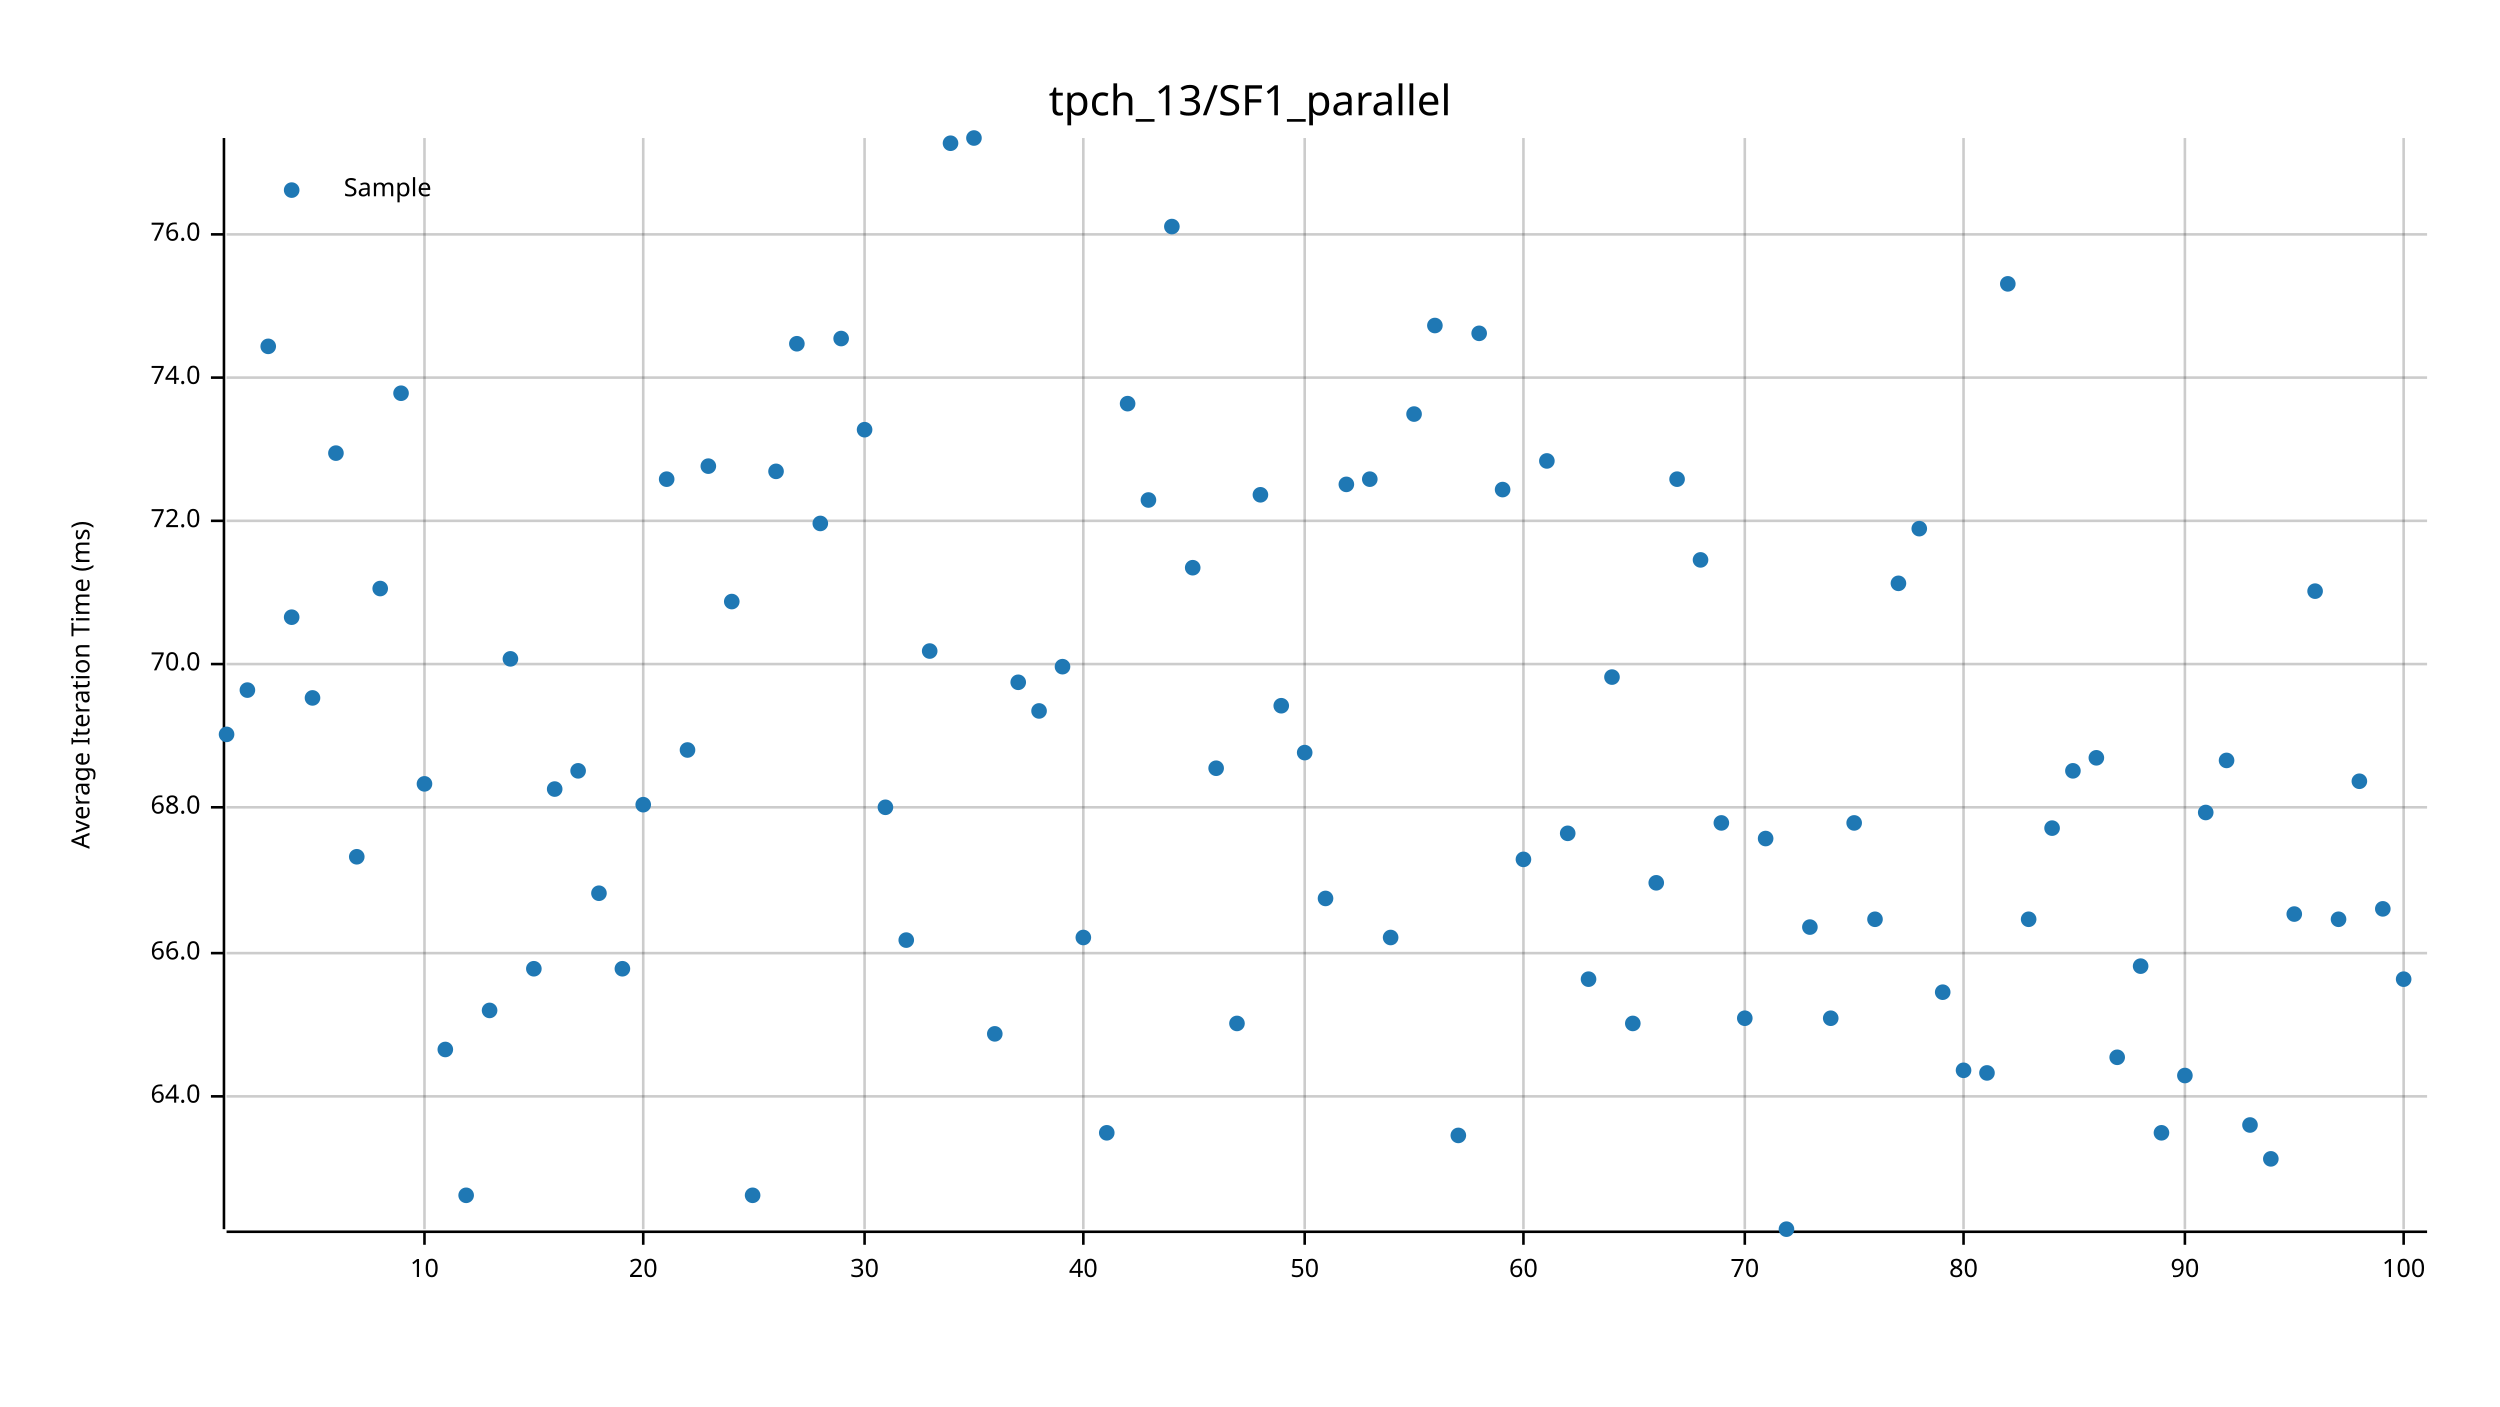
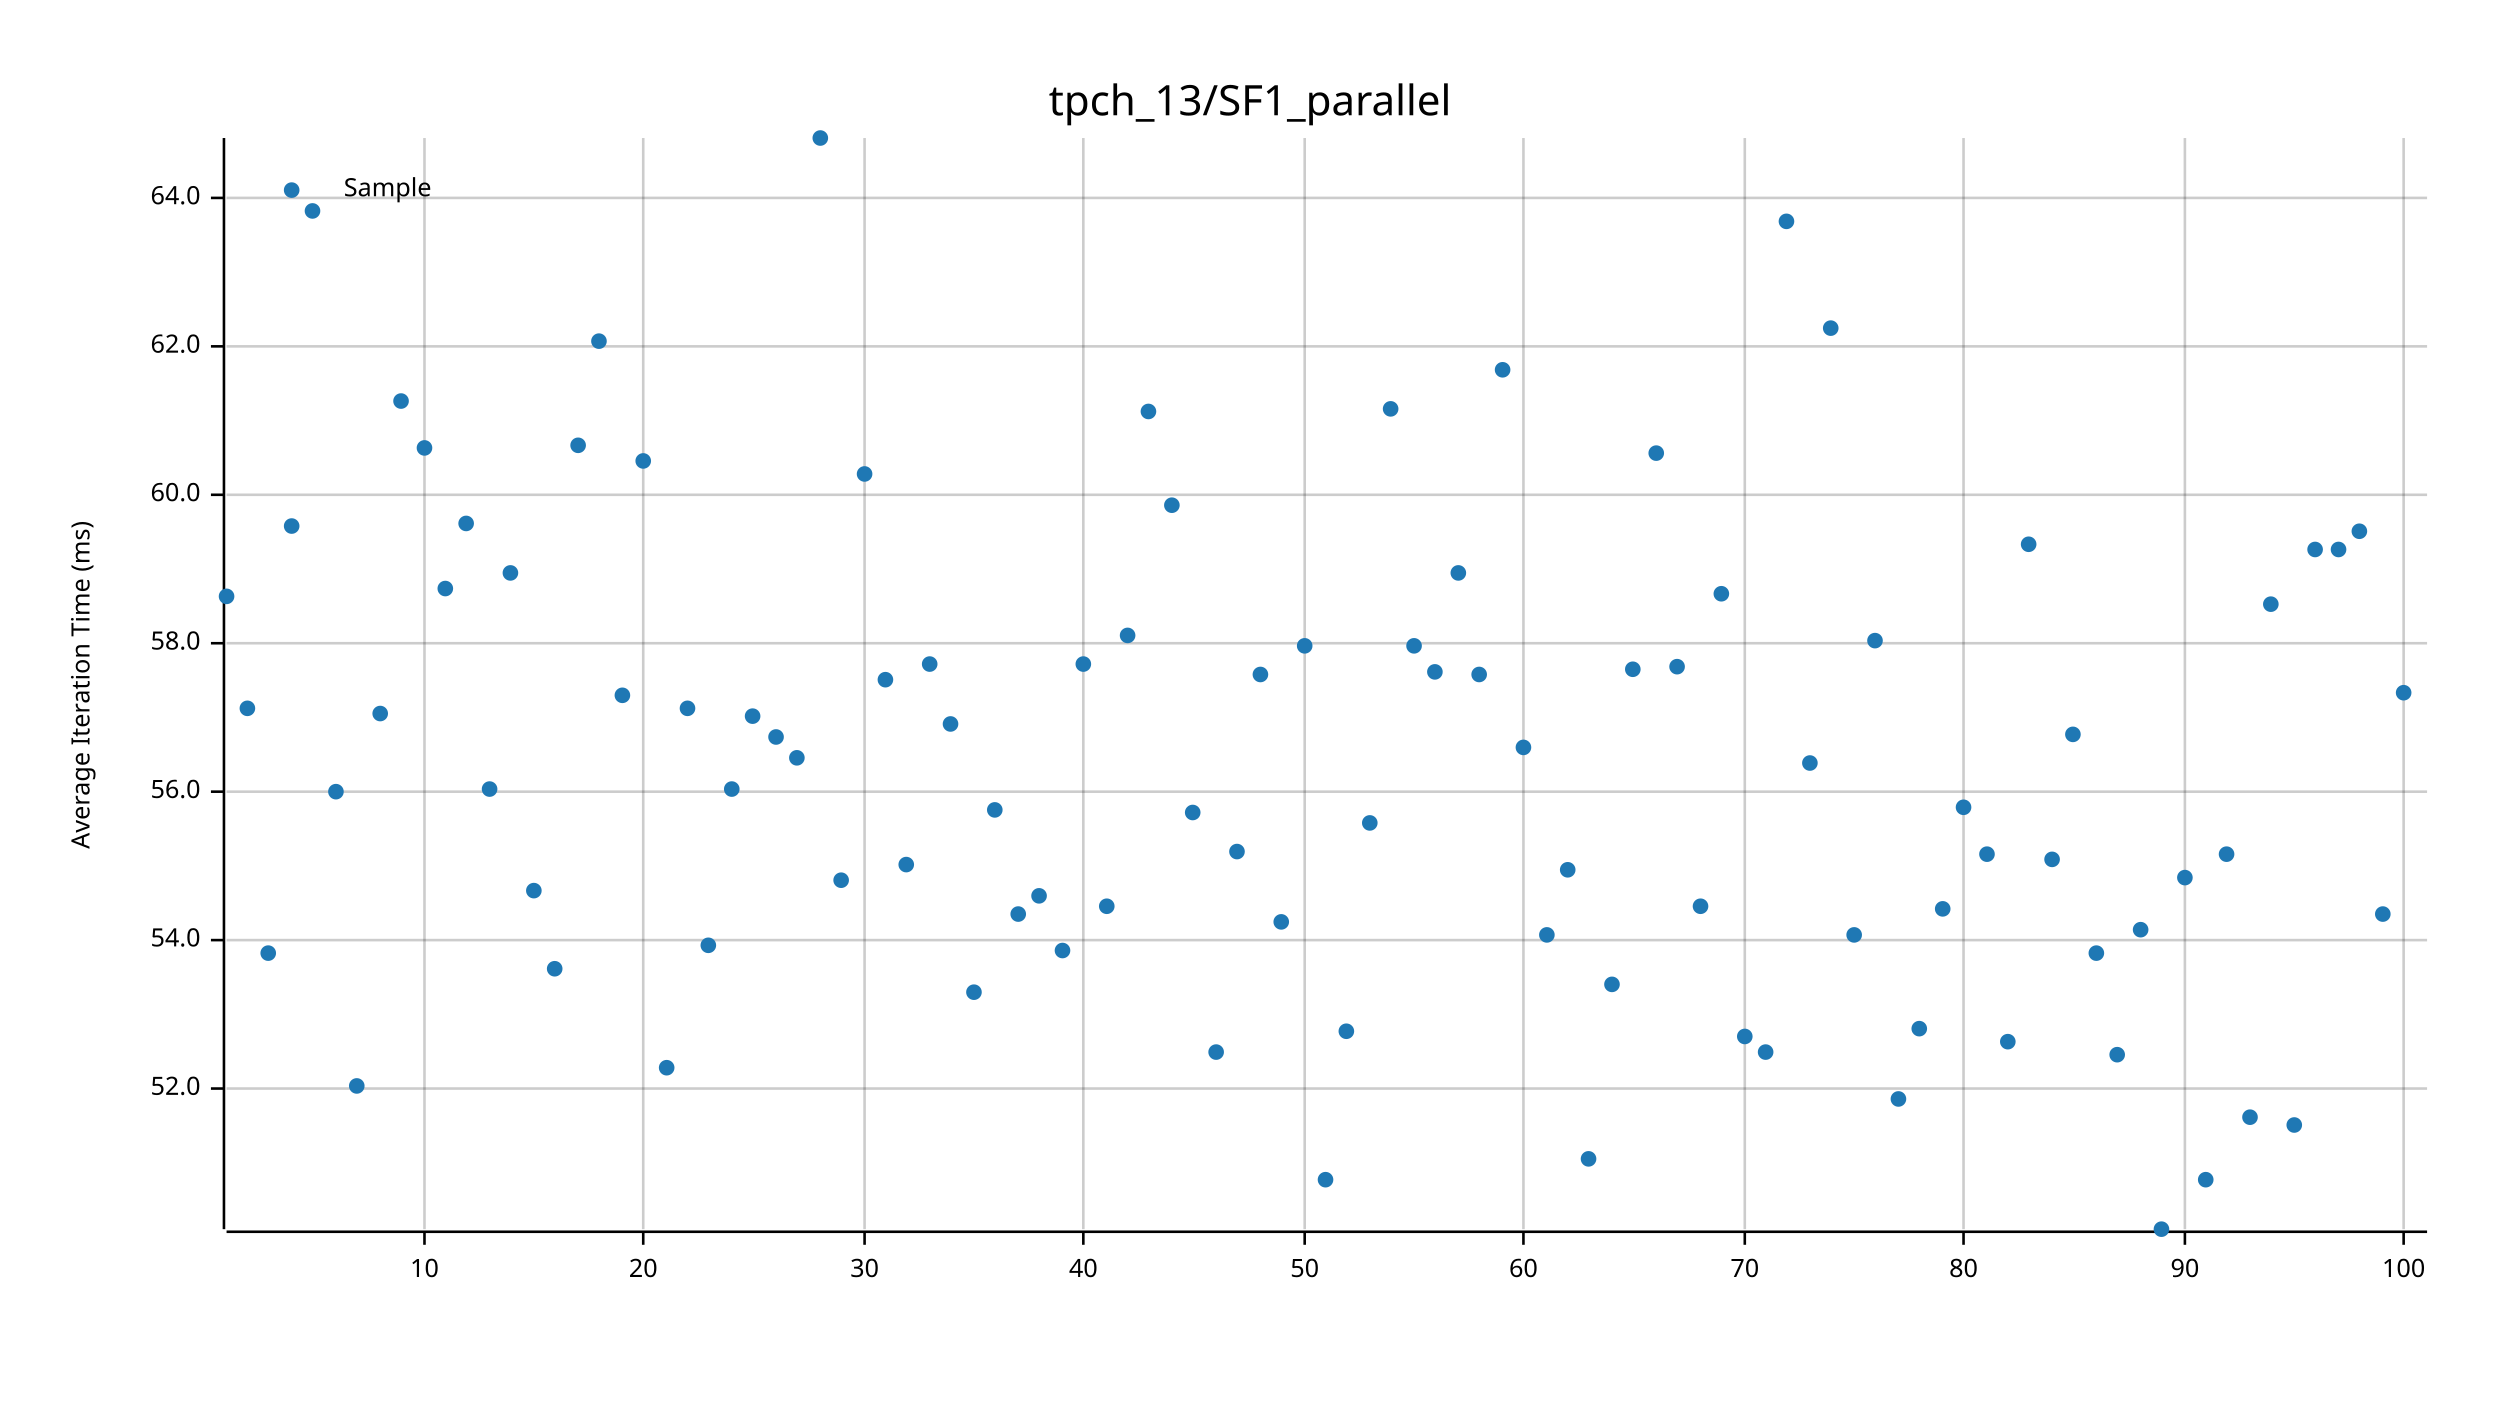
<svg xmlns="http://www.w3.org/2000/svg" width="960" height="540" viewBox="0 0 960 540">
  <text x="480" y="32" dy="0.76em" text-anchor="middle" font-family="sans-serif" font-size="16.129" opacity="1" fill="#000000">
tpch_13/SF1_parallel
</text>
  <text x="27" y="263" dy="0.76em" text-anchor="middle" font-family="sans-serif" font-size="9.677" opacity="1" fill="#000000" transform="rotate(270, 27, 263)">
Average Iteration Time (ms)
</text>
  <line opacity="0.2" stroke="#000000" stroke-width="1" x1="163" y1="472" x2="163" y2="53" />
  <line opacity="0.2" stroke="#000000" stroke-width="1" x1="247" y1="472" x2="247" y2="53" />
  <line opacity="0.2" stroke="#000000" stroke-width="1" x1="332" y1="472" x2="332" y2="53" />
  <line opacity="0.2" stroke="#000000" stroke-width="1" x1="416" y1="472" x2="416" y2="53" />
  <line opacity="0.2" stroke="#000000" stroke-width="1" x1="501" y1="472" x2="501" y2="53" />
  <line opacity="0.2" stroke="#000000" stroke-width="1" x1="585" y1="472" x2="585" y2="53" />
  <line opacity="0.2" stroke="#000000" stroke-width="1" x1="670" y1="472" x2="670" y2="53" />
  <line opacity="0.2" stroke="#000000" stroke-width="1" x1="754" y1="472" x2="754" y2="53" />
  <line opacity="0.2" stroke="#000000" stroke-width="1" x1="839" y1="472" x2="839" y2="53" />
  <line opacity="0.2" stroke="#000000" stroke-width="1" x1="923" y1="472" x2="923" y2="53" />
-   <line opacity="0.2" stroke="#000000" stroke-width="1" x1="87" y1="421" x2="932" y2="421" />
-   <line opacity="0.2" stroke="#000000" stroke-width="1" x1="87" y1="366" x2="932" y2="366" />
-   <line opacity="0.2" stroke="#000000" stroke-width="1" x1="87" y1="310" x2="932" y2="310" />
-   <line opacity="0.2" stroke="#000000" stroke-width="1" x1="87" y1="255" x2="932" y2="255" />
-   <line opacity="0.2" stroke="#000000" stroke-width="1" x1="87" y1="200" x2="932" y2="200" />
-   <line opacity="0.2" stroke="#000000" stroke-width="1" x1="87" y1="145" x2="932" y2="145" />
-   <line opacity="0.2" stroke="#000000" stroke-width="1" x1="87" y1="90" x2="932" y2="90" />
+   <line opacity="0.2" stroke="#000000" stroke-width="1" x1="87" y1="418" x2="932" y2="418" />
+   <line opacity="0.2" stroke="#000000" stroke-width="1" x1="87" y1="361" x2="932" y2="361" />
+   <line opacity="0.2" stroke="#000000" stroke-width="1" x1="87" y1="304" x2="932" y2="304" />
+   <line opacity="0.2" stroke="#000000" stroke-width="1" x1="87" y1="247" x2="932" y2="247" />
+   <line opacity="0.2" stroke="#000000" stroke-width="1" x1="87" y1="190" x2="932" y2="190" />
+   <line opacity="0.2" stroke="#000000" stroke-width="1" x1="87" y1="133" x2="932" y2="133" />
+   <line opacity="0.2" stroke="#000000" stroke-width="1" x1="87" y1="76" x2="932" y2="76" />
  <polyline fill="none" opacity="1" stroke="#000000" stroke-width="1" points="86,53 86,472 " />
-   <text x="77" y="421" dy="0.5ex" text-anchor="end" font-family="sans-serif" font-size="9.677" opacity="1" fill="#000000">
+   <text x="77" y="418" dy="0.5ex" text-anchor="end" font-family="sans-serif" font-size="9.677" opacity="1" fill="#000000">
+ 52.0
+ </text>
+   <polyline fill="none" opacity="1" stroke="#000000" stroke-width="1" points="81,418 86,418 " />
+   <text x="77" y="361" dy="0.5ex" text-anchor="end" font-family="sans-serif" font-size="9.677" opacity="1" fill="#000000">
+ 54.0
+ </text>
+   <polyline fill="none" opacity="1" stroke="#000000" stroke-width="1" points="81,361 86,361 " />
+   <text x="77" y="304" dy="0.5ex" text-anchor="end" font-family="sans-serif" font-size="9.677" opacity="1" fill="#000000">
+ 56.0
+ </text>
+   <polyline fill="none" opacity="1" stroke="#000000" stroke-width="1" points="81,304 86,304 " />
+   <text x="77" y="247" dy="0.5ex" text-anchor="end" font-family="sans-serif" font-size="9.677" opacity="1" fill="#000000">
+ 58.0
+ </text>
+   <polyline fill="none" opacity="1" stroke="#000000" stroke-width="1" points="81,247 86,247 " />
+   <text x="77" y="190" dy="0.5ex" text-anchor="end" font-family="sans-serif" font-size="9.677" opacity="1" fill="#000000">
+ 60.0
+ </text>
+   <polyline fill="none" opacity="1" stroke="#000000" stroke-width="1" points="81,190 86,190 " />
+   <text x="77" y="133" dy="0.5ex" text-anchor="end" font-family="sans-serif" font-size="9.677" opacity="1" fill="#000000">
+ 62.0
+ </text>
+   <polyline fill="none" opacity="1" stroke="#000000" stroke-width="1" points="81,133 86,133 " />
+   <text x="77" y="76" dy="0.5ex" text-anchor="end" font-family="sans-serif" font-size="9.677" opacity="1" fill="#000000">
64.0
</text>
-   <polyline fill="none" opacity="1" stroke="#000000" stroke-width="1" points="81,421 86,421 " />
-   <text x="77" y="366" dy="0.5ex" text-anchor="end" font-family="sans-serif" font-size="9.677" opacity="1" fill="#000000">
- 66.0
- </text>
-   <polyline fill="none" opacity="1" stroke="#000000" stroke-width="1" points="81,366 86,366 " />
-   <text x="77" y="310" dy="0.5ex" text-anchor="end" font-family="sans-serif" font-size="9.677" opacity="1" fill="#000000">
- 68.0
- </text>
-   <polyline fill="none" opacity="1" stroke="#000000" stroke-width="1" points="81,310 86,310 " />
-   <text x="77" y="255" dy="0.5ex" text-anchor="end" font-family="sans-serif" font-size="9.677" opacity="1" fill="#000000">
- 70.0
- </text>
-   <polyline fill="none" opacity="1" stroke="#000000" stroke-width="1" points="81,255 86,255 " />
-   <text x="77" y="200" dy="0.5ex" text-anchor="end" font-family="sans-serif" font-size="9.677" opacity="1" fill="#000000">
- 72.0
- </text>
-   <polyline fill="none" opacity="1" stroke="#000000" stroke-width="1" points="81,200 86,200 " />
-   <text x="77" y="145" dy="0.5ex" text-anchor="end" font-family="sans-serif" font-size="9.677" opacity="1" fill="#000000">
- 74.0
- </text>
-   <polyline fill="none" opacity="1" stroke="#000000" stroke-width="1" points="81,145 86,145 " />
-   <text x="77" y="90" dy="0.5ex" text-anchor="end" font-family="sans-serif" font-size="9.677" opacity="1" fill="#000000">
- 76.0
- </text>
-   <polyline fill="none" opacity="1" stroke="#000000" stroke-width="1" points="81,90 86,90 " />
+   <polyline fill="none" opacity="1" stroke="#000000" stroke-width="1" points="81,76 86,76 " />
  <polyline fill="none" opacity="1" stroke="#000000" stroke-width="1" points="87,473 932,473 " />
  <text x="163" y="483" dy="0.76em" text-anchor="middle" font-family="sans-serif" font-size="9.677" opacity="1" fill="#000000">
10
</text>
  <polyline fill="none" opacity="1" stroke="#000000" stroke-width="1" points="163,473 163,478 " />
  <text x="247" y="483" dy="0.76em" text-anchor="middle" font-family="sans-serif" font-size="9.677" opacity="1" fill="#000000">
20
</text>
  <polyline fill="none" opacity="1" stroke="#000000" stroke-width="1" points="247,473 247,478 " />
  <text x="332" y="483" dy="0.76em" text-anchor="middle" font-family="sans-serif" font-size="9.677" opacity="1" fill="#000000">
30
</text>
  <polyline fill="none" opacity="1" stroke="#000000" stroke-width="1" points="332,473 332,478 " />
  <text x="416" y="483" dy="0.76em" text-anchor="middle" font-family="sans-serif" font-size="9.677" opacity="1" fill="#000000">
40
</text>
  <polyline fill="none" opacity="1" stroke="#000000" stroke-width="1" points="416,473 416,478 " />
  <text x="501" y="483" dy="0.76em" text-anchor="middle" font-family="sans-serif" font-size="9.677" opacity="1" fill="#000000">
50
</text>
  <polyline fill="none" opacity="1" stroke="#000000" stroke-width="1" points="501,473 501,478 " />
  <text x="585" y="483" dy="0.76em" text-anchor="middle" font-family="sans-serif" font-size="9.677" opacity="1" fill="#000000">
60
</text>
  <polyline fill="none" opacity="1" stroke="#000000" stroke-width="1" points="585,473 585,478 " />
  <text x="670" y="483" dy="0.76em" text-anchor="middle" font-family="sans-serif" font-size="9.677" opacity="1" fill="#000000">
70
</text>
  <polyline fill="none" opacity="1" stroke="#000000" stroke-width="1" points="670,473 670,478 " />
  <text x="754" y="483" dy="0.76em" text-anchor="middle" font-family="sans-serif" font-size="9.677" opacity="1" fill="#000000">
80
</text>
  <polyline fill="none" opacity="1" stroke="#000000" stroke-width="1" points="754,473 754,478 " />
  <text x="839" y="483" dy="0.76em" text-anchor="middle" font-family="sans-serif" font-size="9.677" opacity="1" fill="#000000">
90
</text>
  <polyline fill="none" opacity="1" stroke="#000000" stroke-width="1" points="839,473 839,478 " />
  <text x="923" y="483" dy="0.76em" text-anchor="middle" font-family="sans-serif" font-size="9.677" opacity="1" fill="#000000">
100
</text>
  <polyline fill="none" opacity="1" stroke="#000000" stroke-width="1" points="923,473 923,478 " />
-   <circle cx="87" cy="282" r="3" opacity="1" fill="#1F78B4" stroke="none" stroke-width="1" />
-   <circle cx="95" cy="265" r="3" opacity="1" fill="#1F78B4" stroke="none" stroke-width="1" />
-   <circle cx="103" cy="133" r="3" opacity="1" fill="#1F78B4" stroke="none" stroke-width="1" />
-   <circle cx="112" cy="237" r="3" opacity="1" fill="#1F78B4" stroke="none" stroke-width="1" />
-   <circle cx="120" cy="268" r="3" opacity="1" fill="#1F78B4" stroke="none" stroke-width="1" />
-   <circle cx="129" cy="174" r="3" opacity="1" fill="#1F78B4" stroke="none" stroke-width="1" />
-   <circle cx="137" cy="329" r="3" opacity="1" fill="#1F78B4" stroke="none" stroke-width="1" />
-   <circle cx="146" cy="226" r="3" opacity="1" fill="#1F78B4" stroke="none" stroke-width="1" />
-   <circle cx="154" cy="151" r="3" opacity="1" fill="#1F78B4" stroke="none" stroke-width="1" />
-   <circle cx="163" cy="301" r="3" opacity="1" fill="#1F78B4" stroke="none" stroke-width="1" />
-   <circle cx="171" cy="403" r="3" opacity="1" fill="#1F78B4" stroke="none" stroke-width="1" />
-   <circle cx="179" cy="459" r="3" opacity="1" fill="#1F78B4" stroke="none" stroke-width="1" />
-   <circle cx="188" cy="388" r="3" opacity="1" fill="#1F78B4" stroke="none" stroke-width="1" />
-   <circle cx="196" cy="253" r="3" opacity="1" fill="#1F78B4" stroke="none" stroke-width="1" />
-   <circle cx="205" cy="372" r="3" opacity="1" fill="#1F78B4" stroke="none" stroke-width="1" />
-   <circle cx="213" cy="303" r="3" opacity="1" fill="#1F78B4" stroke="none" stroke-width="1" />
-   <circle cx="222" cy="296" r="3" opacity="1" fill="#1F78B4" stroke="none" stroke-width="1" />
-   <circle cx="230" cy="343" r="3" opacity="1" fill="#1F78B4" stroke="none" stroke-width="1" />
-   <circle cx="239" cy="372" r="3" opacity="1" fill="#1F78B4" stroke="none" stroke-width="1" />
-   <circle cx="247" cy="309" r="3" opacity="1" fill="#1F78B4" stroke="none" stroke-width="1" />
-   <circle cx="256" cy="184" r="3" opacity="1" fill="#1F78B4" stroke="none" stroke-width="1" />
-   <circle cx="264" cy="288" r="3" opacity="1" fill="#1F78B4" stroke="none" stroke-width="1" />
-   <circle cx="272" cy="179" r="3" opacity="1" fill="#1F78B4" stroke="none" stroke-width="1" />
-   <circle cx="281" cy="231" r="3" opacity="1" fill="#1F78B4" stroke="none" stroke-width="1" />
-   <circle cx="289" cy="459" r="3" opacity="1" fill="#1F78B4" stroke="none" stroke-width="1" />
-   <circle cx="298" cy="181" r="3" opacity="1" fill="#1F78B4" stroke="none" stroke-width="1" />
-   <circle cx="306" cy="132" r="3" opacity="1" fill="#1F78B4" stroke="none" stroke-width="1" />
-   <circle cx="315" cy="201" r="3" opacity="1" fill="#1F78B4" stroke="none" stroke-width="1" />
-   <circle cx="323" cy="130" r="3" opacity="1" fill="#1F78B4" stroke="none" stroke-width="1" />
-   <circle cx="332" cy="165" r="3" opacity="1" fill="#1F78B4" stroke="none" stroke-width="1" />
-   <circle cx="340" cy="310" r="3" opacity="1" fill="#1F78B4" stroke="none" stroke-width="1" />
-   <circle cx="348" cy="361" r="3" opacity="1" fill="#1F78B4" stroke="none" stroke-width="1" />
-   <circle cx="357" cy="250" r="3" opacity="1" fill="#1F78B4" stroke="none" stroke-width="1" />
-   <circle cx="365" cy="55" r="3" opacity="1" fill="#1F78B4" stroke="none" stroke-width="1" />
-   <circle cx="374" cy="53" r="3" opacity="1" fill="#1F78B4" stroke="none" stroke-width="1" />
-   <circle cx="382" cy="397" r="3" opacity="1" fill="#1F78B4" stroke="none" stroke-width="1" />
-   <circle cx="391" cy="262" r="3" opacity="1" fill="#1F78B4" stroke="none" stroke-width="1" />
-   <circle cx="399" cy="273" r="3" opacity="1" fill="#1F78B4" stroke="none" stroke-width="1" />
-   <circle cx="408" cy="256" r="3" opacity="1" fill="#1F78B4" stroke="none" stroke-width="1" />
-   <circle cx="416" cy="360" r="3" opacity="1" fill="#1F78B4" stroke="none" stroke-width="1" />
-   <circle cx="425" cy="435" r="3" opacity="1" fill="#1F78B4" stroke="none" stroke-width="1" />
-   <circle cx="433" cy="155" r="3" opacity="1" fill="#1F78B4" stroke="none" stroke-width="1" />
-   <circle cx="441" cy="192" r="3" opacity="1" fill="#1F78B4" stroke="none" stroke-width="1" />
-   <circle cx="450" cy="87" r="3" opacity="1" fill="#1F78B4" stroke="none" stroke-width="1" />
-   <circle cx="458" cy="218" r="3" opacity="1" fill="#1F78B4" stroke="none" stroke-width="1" />
-   <circle cx="467" cy="295" r="3" opacity="1" fill="#1F78B4" stroke="none" stroke-width="1" />
-   <circle cx="475" cy="393" r="3" opacity="1" fill="#1F78B4" stroke="none" stroke-width="1" />
-   <circle cx="484" cy="190" r="3" opacity="1" fill="#1F78B4" stroke="none" stroke-width="1" />
-   <circle cx="492" cy="271" r="3" opacity="1" fill="#1F78B4" stroke="none" stroke-width="1" />
-   <circle cx="501" cy="289" r="3" opacity="1" fill="#1F78B4" stroke="none" stroke-width="1" />
-   <circle cx="509" cy="345" r="3" opacity="1" fill="#1F78B4" stroke="none" stroke-width="1" />
-   <circle cx="517" cy="186" r="3" opacity="1" fill="#1F78B4" stroke="none" stroke-width="1" />
-   <circle cx="526" cy="184" r="3" opacity="1" fill="#1F78B4" stroke="none" stroke-width="1" />
-   <circle cx="534" cy="360" r="3" opacity="1" fill="#1F78B4" stroke="none" stroke-width="1" />
-   <circle cx="543" cy="159" r="3" opacity="1" fill="#1F78B4" stroke="none" stroke-width="1" />
-   <circle cx="551" cy="125" r="3" opacity="1" fill="#1F78B4" stroke="none" stroke-width="1" />
-   <circle cx="560" cy="436" r="3" opacity="1" fill="#1F78B4" stroke="none" stroke-width="1" />
-   <circle cx="568" cy="128" r="3" opacity="1" fill="#1F78B4" stroke="none" stroke-width="1" />
-   <circle cx="577" cy="188" r="3" opacity="1" fill="#1F78B4" stroke="none" stroke-width="1" />
-   <circle cx="585" cy="330" r="3" opacity="1" fill="#1F78B4" stroke="none" stroke-width="1" />
-   <circle cx="594" cy="177" r="3" opacity="1" fill="#1F78B4" stroke="none" stroke-width="1" />
-   <circle cx="602" cy="320" r="3" opacity="1" fill="#1F78B4" stroke="none" stroke-width="1" />
-   <circle cx="610" cy="376" r="3" opacity="1" fill="#1F78B4" stroke="none" stroke-width="1" />
-   <circle cx="619" cy="260" r="3" opacity="1" fill="#1F78B4" stroke="none" stroke-width="1" />
-   <circle cx="627" cy="393" r="3" opacity="1" fill="#1F78B4" stroke="none" stroke-width="1" />
-   <circle cx="636" cy="339" r="3" opacity="1" fill="#1F78B4" stroke="none" stroke-width="1" />
-   <circle cx="644" cy="184" r="3" opacity="1" fill="#1F78B4" stroke="none" stroke-width="1" />
-   <circle cx="653" cy="215" r="3" opacity="1" fill="#1F78B4" stroke="none" stroke-width="1" />
-   <circle cx="661" cy="316" r="3" opacity="1" fill="#1F78B4" stroke="none" stroke-width="1" />
-   <circle cx="670" cy="391" r="3" opacity="1" fill="#1F78B4" stroke="none" stroke-width="1" />
-   <circle cx="678" cy="322" r="3" opacity="1" fill="#1F78B4" stroke="none" stroke-width="1" />
-   <circle cx="686" cy="472" r="3" opacity="1" fill="#1F78B4" stroke="none" stroke-width="1" />
-   <circle cx="695" cy="356" r="3" opacity="1" fill="#1F78B4" stroke="none" stroke-width="1" />
-   <circle cx="703" cy="391" r="3" opacity="1" fill="#1F78B4" stroke="none" stroke-width="1" />
-   <circle cx="712" cy="316" r="3" opacity="1" fill="#1F78B4" stroke="none" stroke-width="1" />
-   <circle cx="720" cy="353" r="3" opacity="1" fill="#1F78B4" stroke="none" stroke-width="1" />
-   <circle cx="729" cy="224" r="3" opacity="1" fill="#1F78B4" stroke="none" stroke-width="1" />
-   <circle cx="737" cy="203" r="3" opacity="1" fill="#1F78B4" stroke="none" stroke-width="1" />
-   <circle cx="746" cy="381" r="3" opacity="1" fill="#1F78B4" stroke="none" stroke-width="1" />
-   <circle cx="754" cy="411" r="3" opacity="1" fill="#1F78B4" stroke="none" stroke-width="1" />
-   <circle cx="763" cy="412" r="3" opacity="1" fill="#1F78B4" stroke="none" stroke-width="1" />
-   <circle cx="771" cy="109" r="3" opacity="1" fill="#1F78B4" stroke="none" stroke-width="1" />
-   <circle cx="779" cy="353" r="3" opacity="1" fill="#1F78B4" stroke="none" stroke-width="1" />
-   <circle cx="788" cy="318" r="3" opacity="1" fill="#1F78B4" stroke="none" stroke-width="1" />
-   <circle cx="796" cy="296" r="3" opacity="1" fill="#1F78B4" stroke="none" stroke-width="1" />
-   <circle cx="805" cy="291" r="3" opacity="1" fill="#1F78B4" stroke="none" stroke-width="1" />
-   <circle cx="813" cy="406" r="3" opacity="1" fill="#1F78B4" stroke="none" stroke-width="1" />
-   <circle cx="822" cy="371" r="3" opacity="1" fill="#1F78B4" stroke="none" stroke-width="1" />
-   <circle cx="830" cy="435" r="3" opacity="1" fill="#1F78B4" stroke="none" stroke-width="1" />
-   <circle cx="839" cy="413" r="3" opacity="1" fill="#1F78B4" stroke="none" stroke-width="1" />
-   <circle cx="847" cy="312" r="3" opacity="1" fill="#1F78B4" stroke="none" stroke-width="1" />
-   <circle cx="855" cy="292" r="3" opacity="1" fill="#1F78B4" stroke="none" stroke-width="1" />
-   <circle cx="864" cy="432" r="3" opacity="1" fill="#1F78B4" stroke="none" stroke-width="1" />
-   <circle cx="872" cy="445" r="3" opacity="1" fill="#1F78B4" stroke="none" stroke-width="1" />
-   <circle cx="881" cy="351" r="3" opacity="1" fill="#1F78B4" stroke="none" stroke-width="1" />
-   <circle cx="889" cy="227" r="3" opacity="1" fill="#1F78B4" stroke="none" stroke-width="1" />
-   <circle cx="898" cy="353" r="3" opacity="1" fill="#1F78B4" stroke="none" stroke-width="1" />
-   <circle cx="906" cy="300" r="3" opacity="1" fill="#1F78B4" stroke="none" stroke-width="1" />
-   <circle cx="915" cy="349" r="3" opacity="1" fill="#1F78B4" stroke="none" stroke-width="1" />
-   <circle cx="923" cy="376" r="3" opacity="1" fill="#1F78B4" stroke="none" stroke-width="1" />
+   <circle cx="87" cy="229" r="3" opacity="1" fill="#1F78B4" stroke="none" stroke-width="1" />
+   <circle cx="95" cy="272" r="3" opacity="1" fill="#1F78B4" stroke="none" stroke-width="1" />
+   <circle cx="103" cy="366" r="3" opacity="1" fill="#1F78B4" stroke="none" stroke-width="1" />
+   <circle cx="112" cy="202" r="3" opacity="1" fill="#1F78B4" stroke="none" stroke-width="1" />
+   <circle cx="120" cy="81" r="3" opacity="1" fill="#1F78B4" stroke="none" stroke-width="1" />
+   <circle cx="129" cy="304" r="3" opacity="1" fill="#1F78B4" stroke="none" stroke-width="1" />
+   <circle cx="137" cy="417" r="3" opacity="1" fill="#1F78B4" stroke="none" stroke-width="1" />
+   <circle cx="146" cy="274" r="3" opacity="1" fill="#1F78B4" stroke="none" stroke-width="1" />
+   <circle cx="154" cy="154" r="3" opacity="1" fill="#1F78B4" stroke="none" stroke-width="1" />
+   <circle cx="163" cy="172" r="3" opacity="1" fill="#1F78B4" stroke="none" stroke-width="1" />
+   <circle cx="171" cy="226" r="3" opacity="1" fill="#1F78B4" stroke="none" stroke-width="1" />
+   <circle cx="179" cy="201" r="3" opacity="1" fill="#1F78B4" stroke="none" stroke-width="1" />
+   <circle cx="188" cy="303" r="3" opacity="1" fill="#1F78B4" stroke="none" stroke-width="1" />
+   <circle cx="196" cy="220" r="3" opacity="1" fill="#1F78B4" stroke="none" stroke-width="1" />
+   <circle cx="205" cy="342" r="3" opacity="1" fill="#1F78B4" stroke="none" stroke-width="1" />
+   <circle cx="213" cy="372" r="3" opacity="1" fill="#1F78B4" stroke="none" stroke-width="1" />
+   <circle cx="222" cy="171" r="3" opacity="1" fill="#1F78B4" stroke="none" stroke-width="1" />
+   <circle cx="230" cy="131" r="3" opacity="1" fill="#1F78B4" stroke="none" stroke-width="1" />
+   <circle cx="239" cy="267" r="3" opacity="1" fill="#1F78B4" stroke="none" stroke-width="1" />
+   <circle cx="247" cy="177" r="3" opacity="1" fill="#1F78B4" stroke="none" stroke-width="1" />
+   <circle cx="256" cy="410" r="3" opacity="1" fill="#1F78B4" stroke="none" stroke-width="1" />
+   <circle cx="264" cy="272" r="3" opacity="1" fill="#1F78B4" stroke="none" stroke-width="1" />
+   <circle cx="272" cy="363" r="3" opacity="1" fill="#1F78B4" stroke="none" stroke-width="1" />
+   <circle cx="281" cy="303" r="3" opacity="1" fill="#1F78B4" stroke="none" stroke-width="1" />
+   <circle cx="289" cy="275" r="3" opacity="1" fill="#1F78B4" stroke="none" stroke-width="1" />
+   <circle cx="298" cy="283" r="3" opacity="1" fill="#1F78B4" stroke="none" stroke-width="1" />
+   <circle cx="306" cy="291" r="3" opacity="1" fill="#1F78B4" stroke="none" stroke-width="1" />
+   <circle cx="315" cy="53" r="3" opacity="1" fill="#1F78B4" stroke="none" stroke-width="1" />
+   <circle cx="323" cy="338" r="3" opacity="1" fill="#1F78B4" stroke="none" stroke-width="1" />
+   <circle cx="332" cy="182" r="3" opacity="1" fill="#1F78B4" stroke="none" stroke-width="1" />
+   <circle cx="340" cy="261" r="3" opacity="1" fill="#1F78B4" stroke="none" stroke-width="1" />
+   <circle cx="348" cy="332" r="3" opacity="1" fill="#1F78B4" stroke="none" stroke-width="1" />
+   <circle cx="357" cy="255" r="3" opacity="1" fill="#1F78B4" stroke="none" stroke-width="1" />
+   <circle cx="365" cy="278" r="3" opacity="1" fill="#1F78B4" stroke="none" stroke-width="1" />
+   <circle cx="374" cy="381" r="3" opacity="1" fill="#1F78B4" stroke="none" stroke-width="1" />
+   <circle cx="382" cy="311" r="3" opacity="1" fill="#1F78B4" stroke="none" stroke-width="1" />
+   <circle cx="391" cy="351" r="3" opacity="1" fill="#1F78B4" stroke="none" stroke-width="1" />
+   <circle cx="399" cy="344" r="3" opacity="1" fill="#1F78B4" stroke="none" stroke-width="1" />
+   <circle cx="408" cy="365" r="3" opacity="1" fill="#1F78B4" stroke="none" stroke-width="1" />
+   <circle cx="416" cy="255" r="3" opacity="1" fill="#1F78B4" stroke="none" stroke-width="1" />
+   <circle cx="425" cy="348" r="3" opacity="1" fill="#1F78B4" stroke="none" stroke-width="1" />
+   <circle cx="433" cy="244" r="3" opacity="1" fill="#1F78B4" stroke="none" stroke-width="1" />
+   <circle cx="441" cy="158" r="3" opacity="1" fill="#1F78B4" stroke="none" stroke-width="1" />
+   <circle cx="450" cy="194" r="3" opacity="1" fill="#1F78B4" stroke="none" stroke-width="1" />
+   <circle cx="458" cy="312" r="3" opacity="1" fill="#1F78B4" stroke="none" stroke-width="1" />
+   <circle cx="467" cy="404" r="3" opacity="1" fill="#1F78B4" stroke="none" stroke-width="1" />
+   <circle cx="475" cy="327" r="3" opacity="1" fill="#1F78B4" stroke="none" stroke-width="1" />
+   <circle cx="484" cy="259" r="3" opacity="1" fill="#1F78B4" stroke="none" stroke-width="1" />
+   <circle cx="492" cy="354" r="3" opacity="1" fill="#1F78B4" stroke="none" stroke-width="1" />
+   <circle cx="501" cy="248" r="3" opacity="1" fill="#1F78B4" stroke="none" stroke-width="1" />
+   <circle cx="509" cy="453" r="3" opacity="1" fill="#1F78B4" stroke="none" stroke-width="1" />
+   <circle cx="517" cy="396" r="3" opacity="1" fill="#1F78B4" stroke="none" stroke-width="1" />
+   <circle cx="526" cy="316" r="3" opacity="1" fill="#1F78B4" stroke="none" stroke-width="1" />
+   <circle cx="534" cy="157" r="3" opacity="1" fill="#1F78B4" stroke="none" stroke-width="1" />
+   <circle cx="543" cy="248" r="3" opacity="1" fill="#1F78B4" stroke="none" stroke-width="1" />
+   <circle cx="551" cy="258" r="3" opacity="1" fill="#1F78B4" stroke="none" stroke-width="1" />
+   <circle cx="560" cy="220" r="3" opacity="1" fill="#1F78B4" stroke="none" stroke-width="1" />
+   <circle cx="568" cy="259" r="3" opacity="1" fill="#1F78B4" stroke="none" stroke-width="1" />
+   <circle cx="577" cy="142" r="3" opacity="1" fill="#1F78B4" stroke="none" stroke-width="1" />
+   <circle cx="585" cy="287" r="3" opacity="1" fill="#1F78B4" stroke="none" stroke-width="1" />
+   <circle cx="594" cy="359" r="3" opacity="1" fill="#1F78B4" stroke="none" stroke-width="1" />
+   <circle cx="602" cy="334" r="3" opacity="1" fill="#1F78B4" stroke="none" stroke-width="1" />
+   <circle cx="610" cy="445" r="3" opacity="1" fill="#1F78B4" stroke="none" stroke-width="1" />
+   <circle cx="619" cy="378" r="3" opacity="1" fill="#1F78B4" stroke="none" stroke-width="1" />
+   <circle cx="627" cy="257" r="3" opacity="1" fill="#1F78B4" stroke="none" stroke-width="1" />
+   <circle cx="636" cy="174" r="3" opacity="1" fill="#1F78B4" stroke="none" stroke-width="1" />
+   <circle cx="644" cy="256" r="3" opacity="1" fill="#1F78B4" stroke="none" stroke-width="1" />
+   <circle cx="653" cy="348" r="3" opacity="1" fill="#1F78B4" stroke="none" stroke-width="1" />
+   <circle cx="661" cy="228" r="3" opacity="1" fill="#1F78B4" stroke="none" stroke-width="1" />
+   <circle cx="670" cy="398" r="3" opacity="1" fill="#1F78B4" stroke="none" stroke-width="1" />
+   <circle cx="678" cy="404" r="3" opacity="1" fill="#1F78B4" stroke="none" stroke-width="1" />
+   <circle cx="686" cy="85" r="3" opacity="1" fill="#1F78B4" stroke="none" stroke-width="1" />
+   <circle cx="695" cy="293" r="3" opacity="1" fill="#1F78B4" stroke="none" stroke-width="1" />
+   <circle cx="703" cy="126" r="3" opacity="1" fill="#1F78B4" stroke="none" stroke-width="1" />
+   <circle cx="712" cy="359" r="3" opacity="1" fill="#1F78B4" stroke="none" stroke-width="1" />
+   <circle cx="720" cy="246" r="3" opacity="1" fill="#1F78B4" stroke="none" stroke-width="1" />
+   <circle cx="729" cy="422" r="3" opacity="1" fill="#1F78B4" stroke="none" stroke-width="1" />
+   <circle cx="737" cy="395" r="3" opacity="1" fill="#1F78B4" stroke="none" stroke-width="1" />
+   <circle cx="746" cy="349" r="3" opacity="1" fill="#1F78B4" stroke="none" stroke-width="1" />
+   <circle cx="754" cy="310" r="3" opacity="1" fill="#1F78B4" stroke="none" stroke-width="1" />
+   <circle cx="763" cy="328" r="3" opacity="1" fill="#1F78B4" stroke="none" stroke-width="1" />
+   <circle cx="771" cy="400" r="3" opacity="1" fill="#1F78B4" stroke="none" stroke-width="1" />
+   <circle cx="779" cy="209" r="3" opacity="1" fill="#1F78B4" stroke="none" stroke-width="1" />
+   <circle cx="788" cy="330" r="3" opacity="1" fill="#1F78B4" stroke="none" stroke-width="1" />
+   <circle cx="796" cy="282" r="3" opacity="1" fill="#1F78B4" stroke="none" stroke-width="1" />
+   <circle cx="805" cy="366" r="3" opacity="1" fill="#1F78B4" stroke="none" stroke-width="1" />
+   <circle cx="813" cy="405" r="3" opacity="1" fill="#1F78B4" stroke="none" stroke-width="1" />
+   <circle cx="822" cy="357" r="3" opacity="1" fill="#1F78B4" stroke="none" stroke-width="1" />
+   <circle cx="830" cy="472" r="3" opacity="1" fill="#1F78B4" stroke="none" stroke-width="1" />
+   <circle cx="839" cy="337" r="3" opacity="1" fill="#1F78B4" stroke="none" stroke-width="1" />
+   <circle cx="847" cy="453" r="3" opacity="1" fill="#1F78B4" stroke="none" stroke-width="1" />
+   <circle cx="855" cy="328" r="3" opacity="1" fill="#1F78B4" stroke="none" stroke-width="1" />
+   <circle cx="864" cy="429" r="3" opacity="1" fill="#1F78B4" stroke="none" stroke-width="1" />
+   <circle cx="872" cy="232" r="3" opacity="1" fill="#1F78B4" stroke="none" stroke-width="1" />
+   <circle cx="881" cy="432" r="3" opacity="1" fill="#1F78B4" stroke="none" stroke-width="1" />
+   <circle cx="889" cy="211" r="3" opacity="1" fill="#1F78B4" stroke="none" stroke-width="1" />
+   <circle cx="898" cy="211" r="3" opacity="1" fill="#1F78B4" stroke="none" stroke-width="1" />
+   <circle cx="906" cy="204" r="3" opacity="1" fill="#1F78B4" stroke="none" stroke-width="1" />
+   <circle cx="915" cy="351" r="3" opacity="1" fill="#1F78B4" stroke="none" stroke-width="1" />
+   <circle cx="923" cy="266" r="3" opacity="1" fill="#1F78B4" stroke="none" stroke-width="1" />
  <text x="132" y="68" dy="0.76em" text-anchor="start" font-family="sans-serif" font-size="9.677" opacity="1" fill="#000000">
Sample
</text>
  <circle cx="112" cy="73" r="3" opacity="1" fill="#1F78B4" stroke="none" stroke-width="1" />
</svg>
